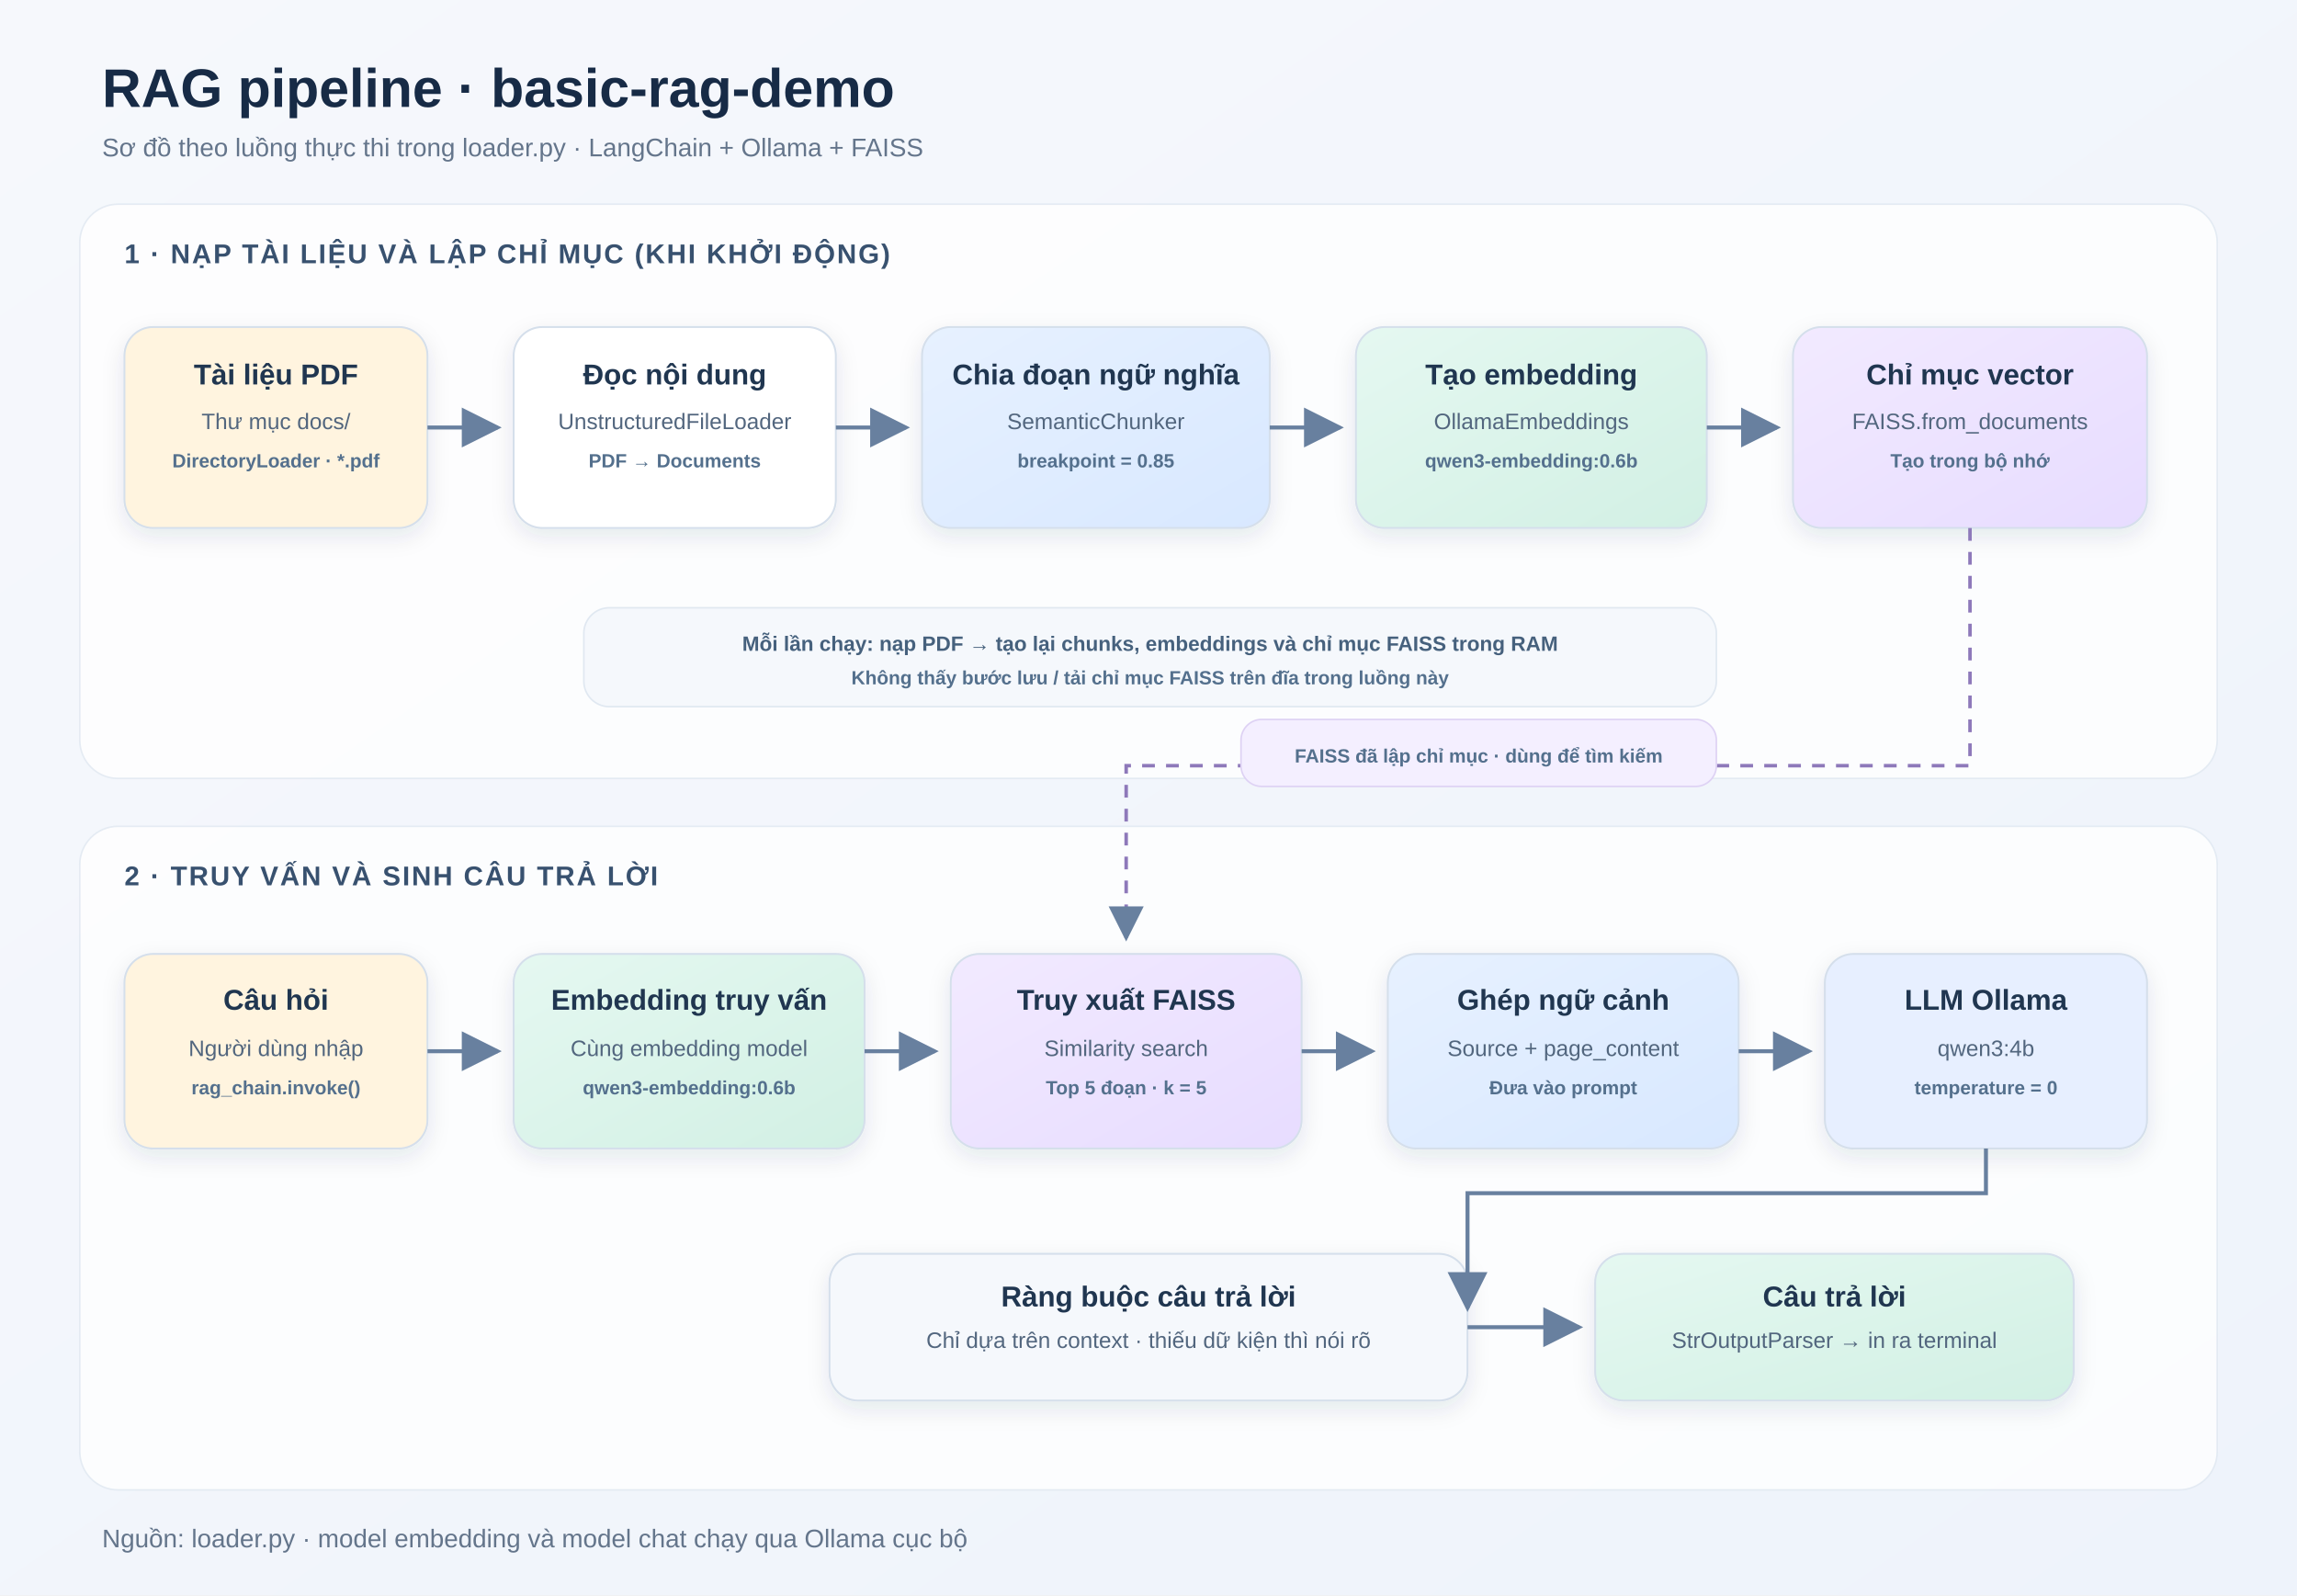
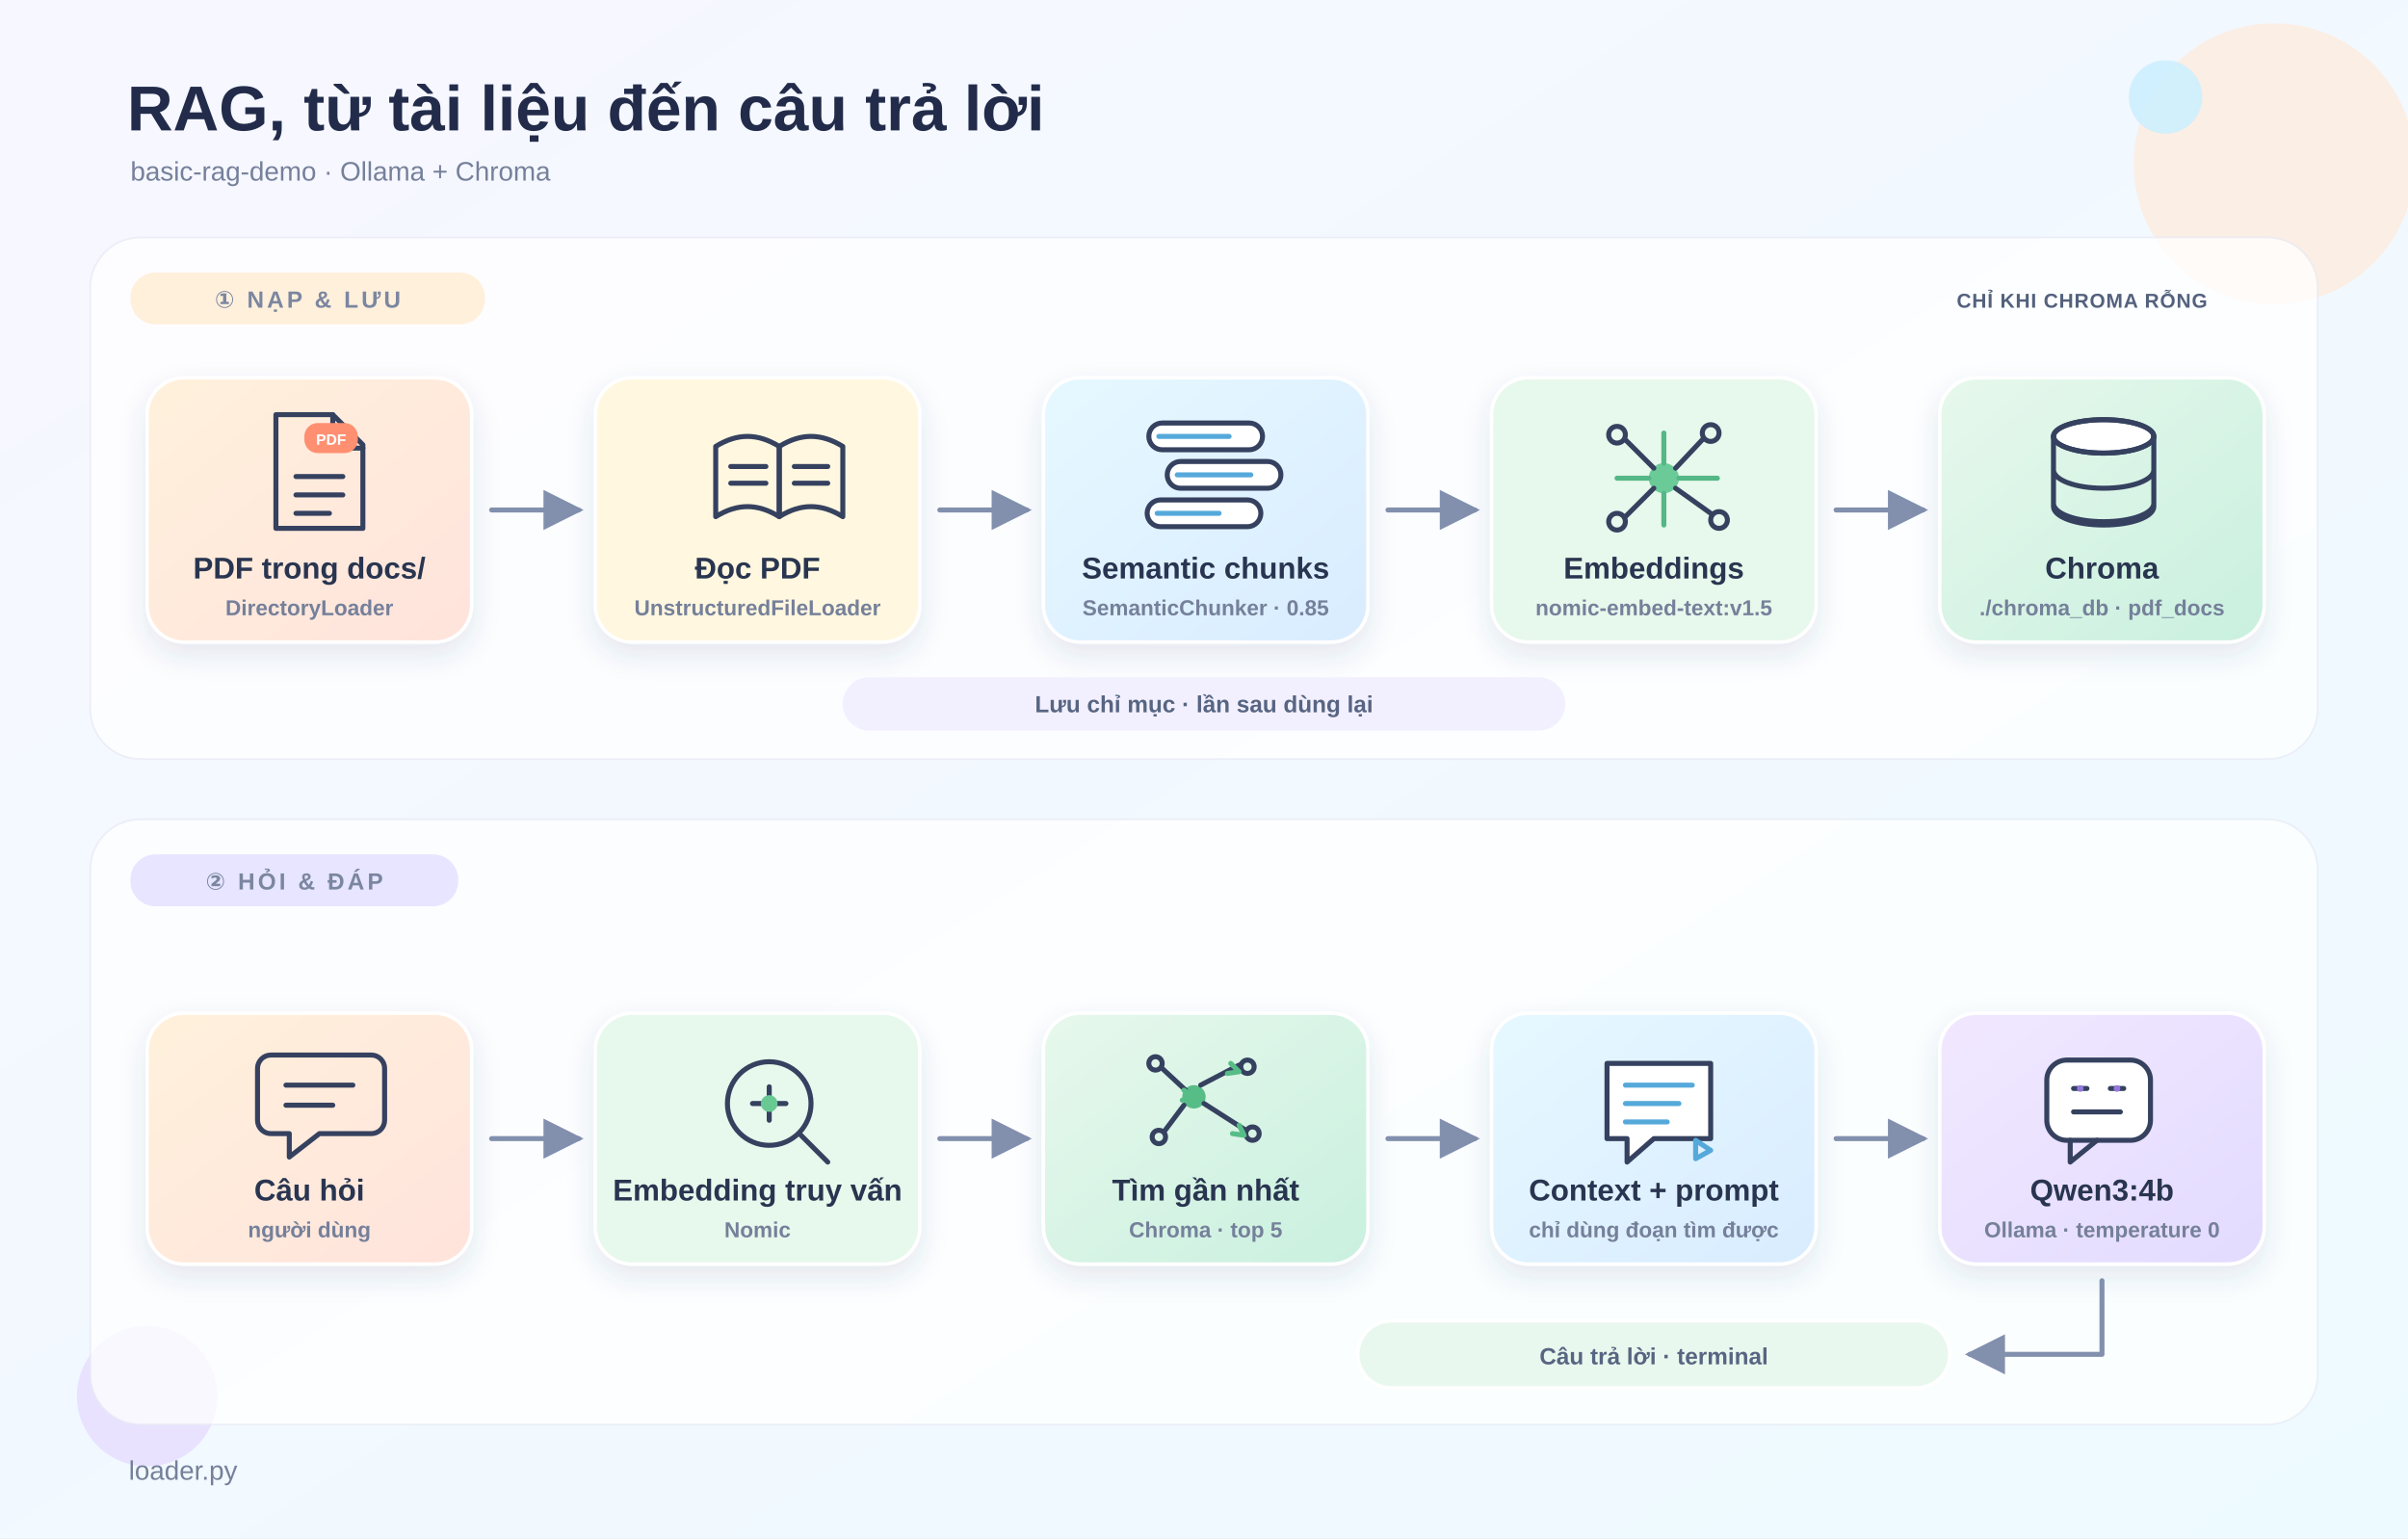
- <svg xmlns="http://www.w3.org/2000/svg" width="1440" height="1000" viewBox="0 0 1440 1000" role="img" aria-labelledby="title desc">
+ <svg xmlns="http://www.w3.org/2000/svg" width="1440" height="920" viewBox="0 0 1440 920" role="img" aria-labelledby="title desc">
  <defs>
-     <linearGradient id="bg" x1="0" y1="0" x2="1" y2="1">
-       <stop stop-color="#f6f8fc" />
-       <stop offset="1" stop-color="#eef3fb" />
+     <linearGradient id="page" x1="0" y1="0" x2="1" y2="1">
+       <stop stop-color="#f7f7ff" />
+       <stop offset="1" stop-color="#edfaff" />
    </linearGradient>
-     <linearGradient id="blue" x1="0" y1="0" x2="1" y2="1">
-       <stop stop-color="#e7f1ff" />
-       <stop offset="1" stop-color="#d8e8ff" />
+     <linearGradient id="index" x1="0" y1="0" x2="1" y2="1">
+       <stop stop-color="#fff1dc" />
+       <stop offset="1" stop-color="#ffe3dc" />
    </linearGradient>
-     <linearGradient id="green" x1="0" y1="0" x2="1" y2="1">
-       <stop stop-color="#e5f8f1" />
-       <stop offset="1" stop-color="#d2f0e4" />
+     <linearGradient id="chunk" x1="0" y1="0" x2="1" y2="1">
+       <stop stop-color="#e6f8ff" />
+       <stop offset="1" stop-color="#d9ecff" />
    </linearGradient>
-     <linearGradient id="violet" x1="0" y1="0" x2="1" y2="1">
-       <stop stop-color="#f2eaff" />
-       <stop offset="1" stop-color="#e7dcff" />
+     <linearGradient id="vector" x1="0" y1="0" x2="1" y2="1">
+       <stop stop-color="#e7f8ec" />
+       <stop offset="1" stop-color="#c9f0df" />
+     </linearGradient>
+     <linearGradient id="chat" x1="0" y1="0" x2="1" y2="1">
+       <stop stop-color="#f1e8ff" />
+       <stop offset="1" stop-color="#e3dbff" />
    </linearGradient>
    <filter id="shadow" x="-20%" y="-20%" width="140%" height="150%">
-       <feDropShadow dx="0" dy="5" stdDeviation="7" flood-color="#17304f" flood-opacity=".10" />
+       <feDropShadow dx="0" dy="7" stdDeviation="8" flood-color="#3d4d70" flood-opacity=".12" />
    </filter>
-     <marker id="arrow" markerWidth="12" markerHeight="12" refX="10" refY="6" orient="auto">
-       <path d="M1 1 11 6 1 11Z" fill="#68809f" />
+     <marker id="arrow" markerWidth="10" markerHeight="10" refX="8" refY="5" orient="auto">
+       <path d="M1 1 9 5 1 9Z" fill="#8290ae" />
    </marker>
    <style>
-       .title{font:700 34px 'Segoe UI',Arial,sans-serif;fill:#172b46}.sub{font:400 16px 'Segoe UI',Arial,sans-serif;fill:#64758b}
-       .lane{font:700 17px 'Segoe UI',Arial,sans-serif;letter-spacing:1.1px;fill:#38516f}.head{font:700 18px 'Segoe UI',Arial,sans-serif;fill:#203650}.body{font:400 14px 'Segoe UI',Arial,sans-serif;fill:#52667e}.small{font:600 12px 'Segoe UI',Arial,sans-serif;fill:#54708d}
-       .card{stroke:#d5dfeb;stroke-width:1.2;rx:18;filter:url(#shadow)}.arrow{stroke:#68809f;stroke-width:2.5;fill:none;marker-end:url(#arrow)}.note{font:600 13px 'Segoe UI',Arial,sans-serif;fill:#46617d}
+       text{font-family:'Segoe UI',Arial,sans-serif}.title{font-size:38px;font-weight:750;fill:#222c4a}.subtitle{font-size:16px;fill:#75809a}.lane{font-size:14px;font-weight:800;letter-spacing:1.8px;fill:#7b86a0}.label{font-size:18px;font-weight:750;fill:#293550}.tech{font-size:13px;font-weight:600;fill:#75809a}.tag{font-size:12px;font-weight:800;letter-spacing:.5px;fill:#53617d}.note{font-size:14px;font-weight:650;fill:#576582}.card{stroke:#fff;stroke-width:2;rx:22;filter:url(#shadow)}.arrow{stroke:#8290ae;stroke-width:3;fill:none;marker-end:url(#arrow);stroke-linecap:round;stroke-linejoin:round}.icon{fill:none;stroke:#35415f;stroke-width:3;stroke-linecap:round;stroke-linejoin:round}
    </style>
  </defs>
-   <rect width="1440" height="1000" fill="url(#bg)" />
-   <text x="64" y="67" class="title">RAG pipeline · basic-rag-demo</text>
-   <text x="64" y="98" class="sub">Sơ đồ theo luồng thực thi trong loader.py · LangChain + Ollama + FAISS</text>
-   <rect x="50" y="128" width="1340" height="360" rx="24" fill="#ffffff" opacity=".78" stroke="#e0e8f1" />
-   <text x="78" y="165" class="lane">1 · NẠP TÀI LIỆU VÀ LẬP CHỈ MỤC (KHI KHỞI ĐỘNG)</text>
-   <rect class="card" x="78" y="205" width="190" height="126" fill="#fff4df" stroke="#f0dfbe" />
-   <text x="173" y="241" text-anchor="middle" class="head">Tài liệu PDF</text>
-   <text x="173" y="269" text-anchor="middle" class="body">Thư mục docs/</text>
-   <text x="173" y="293" text-anchor="middle" class="small">DirectoryLoader · *.pdf</text>
-   <rect class="card" x="322" y="205" width="202" height="126" fill="#ffffff" stroke="#d5dfeb" />
-   <text x="423" y="241" text-anchor="middle" class="head">Đọc nội dung</text>
-   <text x="423" y="269" text-anchor="middle" class="body">UnstructuredFileLoader</text>
-   <text x="423" y="293" text-anchor="middle" class="small">PDF → Documents</text>
-   <rect class="card" x="578" y="205" width="218" height="126" fill="url(#blue)" stroke="#c9daf3" />
-   <text x="687" y="241" text-anchor="middle" class="head">Chia đoạn ngữ nghĩa</text>
-   <text x="687" y="269" text-anchor="middle" class="body">SemanticChunker</text>
-   <text x="687" y="293" text-anchor="middle" class="small">breakpoint = 0.85</text>
-   <rect class="card" x="850" y="205" width="220" height="126" fill="url(#green)" stroke="#c6e8d9" />
-   <text x="960" y="241" text-anchor="middle" class="head">Tạo embedding</text>
-   <text x="960" y="269" text-anchor="middle" class="body">OllamaEmbeddings</text>
-   <text x="960" y="293" text-anchor="middle" class="small">qwen3-embedding:0.6b</text>
-   <rect class="card" x="1124" y="205" width="222" height="126" fill="url(#violet)" stroke="#ded2f4" />
-   <text x="1235" y="241" text-anchor="middle" class="head">Chỉ mục vector</text>
-   <text x="1235" y="269" text-anchor="middle" class="body">FAISS.from_documents</text>
-   <text x="1235" y="293" text-anchor="middle" class="small">Tạo trong bộ nhớ</text>
-   <path class="arrow" d="M268 268H312" />
-   <path class="arrow" d="M524 268H568" />
-   <path class="arrow" d="M796 268H840" />
-   <path class="arrow" d="M1070 268H1114" />
-   <rect x="366" y="381" width="710" height="62" rx="16" fill="#f5f8fc" stroke="#e0e8f1" />
-   <text x="721" y="408" text-anchor="middle" class="note">Mỗi lần chạy: nạp PDF → tạo lại chunks, embeddings và chỉ mục FAISS trong RAM</text>
-   <text x="721" y="429" text-anchor="middle" class="small">Không thấy bước lưu / tải chỉ mục FAISS trên đĩa trong luồng này</text>
-   <rect x="50" y="518" width="1340" height="416" rx="24" fill="#ffffff" opacity=".78" stroke="#e0e8f1" />
-   <text x="78" y="555" class="lane">2 · TRUY VẤN VÀ SINH CÂU TRẢ LỜI</text>
-   <rect class="card" x="78" y="598" width="190" height="122" fill="#fff4df" stroke="#f0dfbe" />
-   <text x="173" y="633" text-anchor="middle" class="head">Câu hỏi</text>
-   <text x="173" y="662" text-anchor="middle" class="body">Người dùng nhập</text>
-   <text x="173" y="686" text-anchor="middle" class="small">rag_chain.invoke()</text>
-   <rect class="card" x="322" y="598" width="220" height="122" fill="url(#green)" stroke="#c6e8d9" />
-   <text x="432" y="633" text-anchor="middle" class="head">Embedding truy vấn</text>
-   <text x="432" y="662" text-anchor="middle" class="body">Cùng embedding model</text>
-   <text x="432" y="686" text-anchor="middle" class="small">qwen3-embedding:0.6b</text>
-   <rect class="card" x="596" y="598" width="220" height="122" fill="url(#violet)" stroke="#ded2f4" />
-   <text x="706" y="633" text-anchor="middle" class="head">Truy xuất FAISS</text>
-   <text x="706" y="662" text-anchor="middle" class="body">Similarity search</text>
-   <text x="706" y="686" text-anchor="middle" class="small">Top 5 đoạn · k = 5</text>
-   <rect class="card" x="870" y="598" width="220" height="122" fill="url(#blue)" stroke="#c9daf3" />
-   <text x="980" y="633" text-anchor="middle" class="head">Ghép ngữ cảnh</text>
-   <text x="980" y="662" text-anchor="middle" class="body">Source + page_content</text>
-   <text x="980" y="686" text-anchor="middle" class="small">Đưa vào prompt</text>
-   <rect class="card" x="1144" y="598" width="202" height="122" fill="#e7efff" stroke="#d2ddf3" />
-   <text x="1245" y="633" text-anchor="middle" class="head">LLM Ollama</text>
-   <text x="1245" y="662" text-anchor="middle" class="body">qwen3:4b</text>
-   <text x="1245" y="686" text-anchor="middle" class="small">temperature = 0</text>
-   <path class="arrow" d="M268 659H312" />
-   <path class="arrow" d="M542 659H586" />
-   <path class="arrow" d="M816 659H860" />
-   <path class="arrow" d="M1090 659H1134" />
-   <path d="M1235 331V480H706V588" fill="none" stroke="#8e79ba" stroke-width="2.2" stroke-dasharray="8 7" marker-end="url(#arrow)" />
-   <rect x="778" y="451" width="298" height="42" rx="13" fill="#f4efff" stroke="#ded2f4" />
-   <text x="927" y="478" text-anchor="middle" class="small">FAISS đã lập chỉ mục · dùng để tìm kiếm</text>
-   <rect class="card" x="520" y="786" width="400" height="92" fill="#f5f8fc" stroke="#d5dfeb" />
-   <text x="720" y="819" text-anchor="middle" class="head">Ràng buộc câu trả lời</text>
-   <text x="720" y="845" text-anchor="middle" class="body">Chỉ dựa trên context · thiếu dữ kiện thì nói rõ</text>
-   <path class="arrow" d="M1245 720V748H920V820" />
-   <rect class="card" x="1000" y="786" width="300" height="92" fill="url(#green)" stroke="#c6e8d9" />
-   <text x="1150" y="819" text-anchor="middle" class="head">Câu trả lời</text>
-   <text x="1150" y="845" text-anchor="middle" class="body">StrOutputParser → in ra terminal</text>
-   <path class="arrow" d="M920 832H990" />
-   <text x="64" y="970" class="sub">Nguồn: loader.py · model embedding và model chat chạy qua Ollama cục bộ</text>
+   <rect width="1440" height="920" fill="url(#page)" />
+   <circle cx="1360" cy="98" r="84" fill="#ffe9d8" opacity=".7" />
+   <circle cx="1295" cy="58" r="22" fill="#cdefff" opacity=".9" />
+   <circle cx="88" cy="835" r="42" fill="#e6dcff" opacity=".8" />
+   <text x="76" y="78" class="title">RAG, từ tài liệu đến câu trả lời</text>
+   <text x="78" y="108" class="subtitle">basic-rag-demo · Ollama + Chroma</text>
+   <rect x="54" y="142" width="1332" height="312" rx="30" fill="#fff" opacity=".76" stroke="#e9eaf4" />
+   <rect x="78" y="163" width="212" height="31" rx="15" fill="#fff0dc" />
+   <text x="184" y="184" text-anchor="middle" class="lane">①  NẠP &amp; LƯU</text>
+   <text x="1320" y="184" text-anchor="end" class="tag">CHỈ KHI CHROMA RỖNG</text>
+   <rect class="card" x="88" y="226" width="194" height="158" fill="url(#index)" />
+   <g transform="translate(157 246)" class="icon">
+     <path d="M8 2h34l18 18v50H8z" />
+     <path d="M42 2v20h18M20 39h28M20 50h28M20 61h20" />
+     <rect x="25" y="7" width="32" height="18" rx="8" fill="#ff8f71" stroke="none" />
+     <text x="41" y="20" text-anchor="middle" font-size="9" font-weight="800" fill="#fff" stroke="none">PDF</text>
+   </g>
+   <text x="185" y="346" text-anchor="middle" class="label">PDF trong docs/</text>
+   <text x="185" y="368" text-anchor="middle" class="tech">DirectoryLoader</text>
+   <path class="arrow" d="M294 305h52" />
+   <rect class="card" x="356" y="226" width="194" height="158" fill="#fff7df" />
+   <g transform="translate(425 250)" class="icon">
+     <path d="M3 17c13-8 25-8 38 0v42c-13-8-25-8-38 0z" />
+     <path d="M41 17c13-8 25-8 38 0v42c-13-8-25-8-38 0zM41 17v42M12 29h21M12 39h21M50 29h20M50 39h20" />
+   </g>
+   <text x="453" y="346" text-anchor="middle" class="label">Đọc PDF</text>
+   <text x="453" y="368" text-anchor="middle" class="tech">UnstructuredFileLoader</text>
+   <path class="arrow" d="M562 305h52" />
+   <rect class="card" x="624" y="226" width="194" height="158" fill="url(#chunk)" />
+   <g transform="translate(685 249)" class="icon">
+     <rect x="2" y="4" width="68" height="16" rx="8" fill="#fff" />
+     <rect x="13" y="27" width="68" height="16" rx="8" fill="#fff" />
+     <rect x="1" y="50" width="68" height="16" rx="8" fill="#fff" />
+     <path d="M8 12h42M19 35h44M7 58h37" stroke="#55a9da" />
+   </g>
+   <text x="721" y="346" text-anchor="middle" class="label">Semantic chunks</text>
+   <text x="721" y="368" text-anchor="middle" class="tech">SemanticChunker · 0.85</text>
+   <path class="arrow" d="M830 305h52" />
+   <rect class="card" x="892" y="226" width="194" height="158" fill="#e7f8ec" />
+   <g transform="translate(959 252)" class="icon">
+     <circle cx="36" cy="34" r="9" fill="#6acb99" stroke="none" />
+     <circle cx="8" cy="8" r="5" />
+     <circle cx="64" cy="7" r="5" />
+     <circle cx="69" cy="59" r="5" />
+     <circle cx="8" cy="60" r="5" />
+     <path d="m13 11 17 17M59 11 43 28M64 55 43 40M13 57l17-17" />
+     <path d="M36 25V7M36 43v19M27 34H8M45 34h23" stroke="#54b785" />
+   </g>
+   <text x="989" y="346" text-anchor="middle" class="label">Embeddings</text>
+   <text x="989" y="368" text-anchor="middle" class="tech">nomic-embed-text:v1.5</text>
+   <path class="arrow" d="M1098 305h52" />
+   <rect class="card" x="1160" y="226" width="194" height="158" fill="url(#vector)" />
+   <g transform="translate(1224 249)" class="icon">
+     <ellipse cx="34" cy="12" rx="30" ry="10" fill="#fff" />
+     <path d="M4 12v42c0 6 13 11 30 11s30-5 30-11V12M4 32c0 6 13 11 30 11s30-5 30-11M4 52c0 6 13 11 30 11s30-5 30-11" />
+     <ellipse cx="34" cy="12" rx="30" ry="10" />
+   </g>
+   <text x="1257" y="346" text-anchor="middle" class="label">Chroma</text>
+   <text x="1257" y="368" text-anchor="middle" class="tech">./chroma_db · pdf_docs</text>
+   <rect x="504" y="405" width="432" height="32" rx="16" fill="#f2f0ff" />
+   <text x="720" y="426" text-anchor="middle" class="note">Lưu chỉ mục · lần sau dùng lại</text>
+   <rect x="54" y="490" width="1332" height="362" rx="30" fill="#fff" opacity=".76" stroke="#e9eaf4" />
+   <rect x="78" y="511" width="196" height="31" rx="15" fill="#e7e5ff" />
+   <text x="176" y="532" text-anchor="middle" class="lane">②  HỎI &amp; ĐÁP</text>
+   <rect class="card" x="88" y="606" width="194" height="150" fill="url(#index)" />
+   <g transform="translate(157 625)" class="icon">
+     <path d="M5 6h60a8 8 0 0 1 8 8v31a8 8 0 0 1-8 8H34L16 67V53H5a8 8 0 0 1-8-8V14a8 8 0 0 1 8-8z" />
+     <path d="M14 24h40M14 36h28" />
+   </g>
+   <text x="185" y="718" text-anchor="middle" class="label">Câu hỏi</text>
+   <text x="185" y="740" text-anchor="middle" class="tech">người dùng</text>
+   <path class="arrow" d="M294 681h52" />
+   <rect class="card" x="356" y="606" width="194" height="150" fill="#e7f8ec" />
+   <g transform="translate(425 629)" class="icon">
+     <circle cx="35" cy="31" r="25" />
+     <path d="m53 49 17 17M25 31h20M35 21v20" />
+     <circle cx="35" cy="31" r="5" fill="#69c993" stroke="none" />
+   </g>
+   <text x="453" y="718" text-anchor="middle" class="label">Embedding truy vấn</text>
+   <text x="453" y="740" text-anchor="middle" class="tech">Nomic</text>
+   <path class="arrow" d="M562 681h52" />
+   <rect class="card" x="624" y="606" width="194" height="150" fill="url(#vector)" />
+   <g transform="translate(684 626)" class="icon">
+     <circle cx="30" cy="30" r="7" fill="#57bd87" stroke="none" />
+     <circle cx="7" cy="10" r="4" />
+     <circle cx="62" cy="12" r="4" />
+     <circle cx="65" cy="52" r="4" />
+     <circle cx="9" cy="54" r="4" />
+     <path d="m11 13 14 13m9-3 23-12M36 34l25 16M24 35 12 51" />
+     <path d="m24 26 6 4-7 2M52 10l5 5-7 1M57 47l3 6-7-1" stroke="#57bd87" />
+   </g>
+   <text x="721" y="718" text-anchor="middle" class="label">Tìm gần nhất</text>
+   <text x="721" y="740" text-anchor="middle" class="tech">Chroma · top 5</text>
+   <path class="arrow" d="M830 681h52" />
+   <rect class="card" x="892" y="606" width="194" height="150" fill="url(#chunk)" />
+   <g transform="translate(958 629)" class="icon">
+     <path d="M3 7h62v45H31L15 66V52H3z" fill="#fff" />
+     <path d="M14 20h40M14 31h32M14 42h25" stroke="#55a9da" />
+     <path d="M56 53v11m0-11 9 6-9 5" stroke="#55a9da" />
+   </g>
+   <text x="989" y="718" text-anchor="middle" class="label">Context + prompt</text>
+   <text x="989" y="740" text-anchor="middle" class="tech">chỉ dùng đoạn tìm được</text>
+   <path class="arrow" d="M1098 681h52" />
+   <rect class="card" x="1160" y="606" width="194" height="150" fill="url(#chat)" />
+   <g transform="translate(1220 629)" class="icon">
+     <rect x="4" y="5" width="62" height="48" rx="12" fill="#fff" />
+     <path d="M18 53v13l16-13M20 22h8m14 0h8M20 36h28" />
+     <circle cx="24" cy="22" r="2" fill="#9478df" stroke="none" />
+     <circle cx="46" cy="22" r="2" fill="#9478df" stroke="none" />
+   </g>
+   <text x="1257" y="718" text-anchor="middle" class="label">Qwen3:4b</text>
+   <text x="1257" y="740" text-anchor="middle" class="tech">Ollama · temperature 0</text>
+   <path class="arrow" d="M1257 766v44h-79" />
+   <rect x="812" y="790" width="354" height="40" rx="20" fill="#e9f8ee" stroke="#fff" stroke-width="2" />
+   <text x="989" y="816" text-anchor="middle" class="note">Câu trả lời · terminal</text>
+   <text x="77" y="885" class="subtitle">loader.py</text>
</svg>
